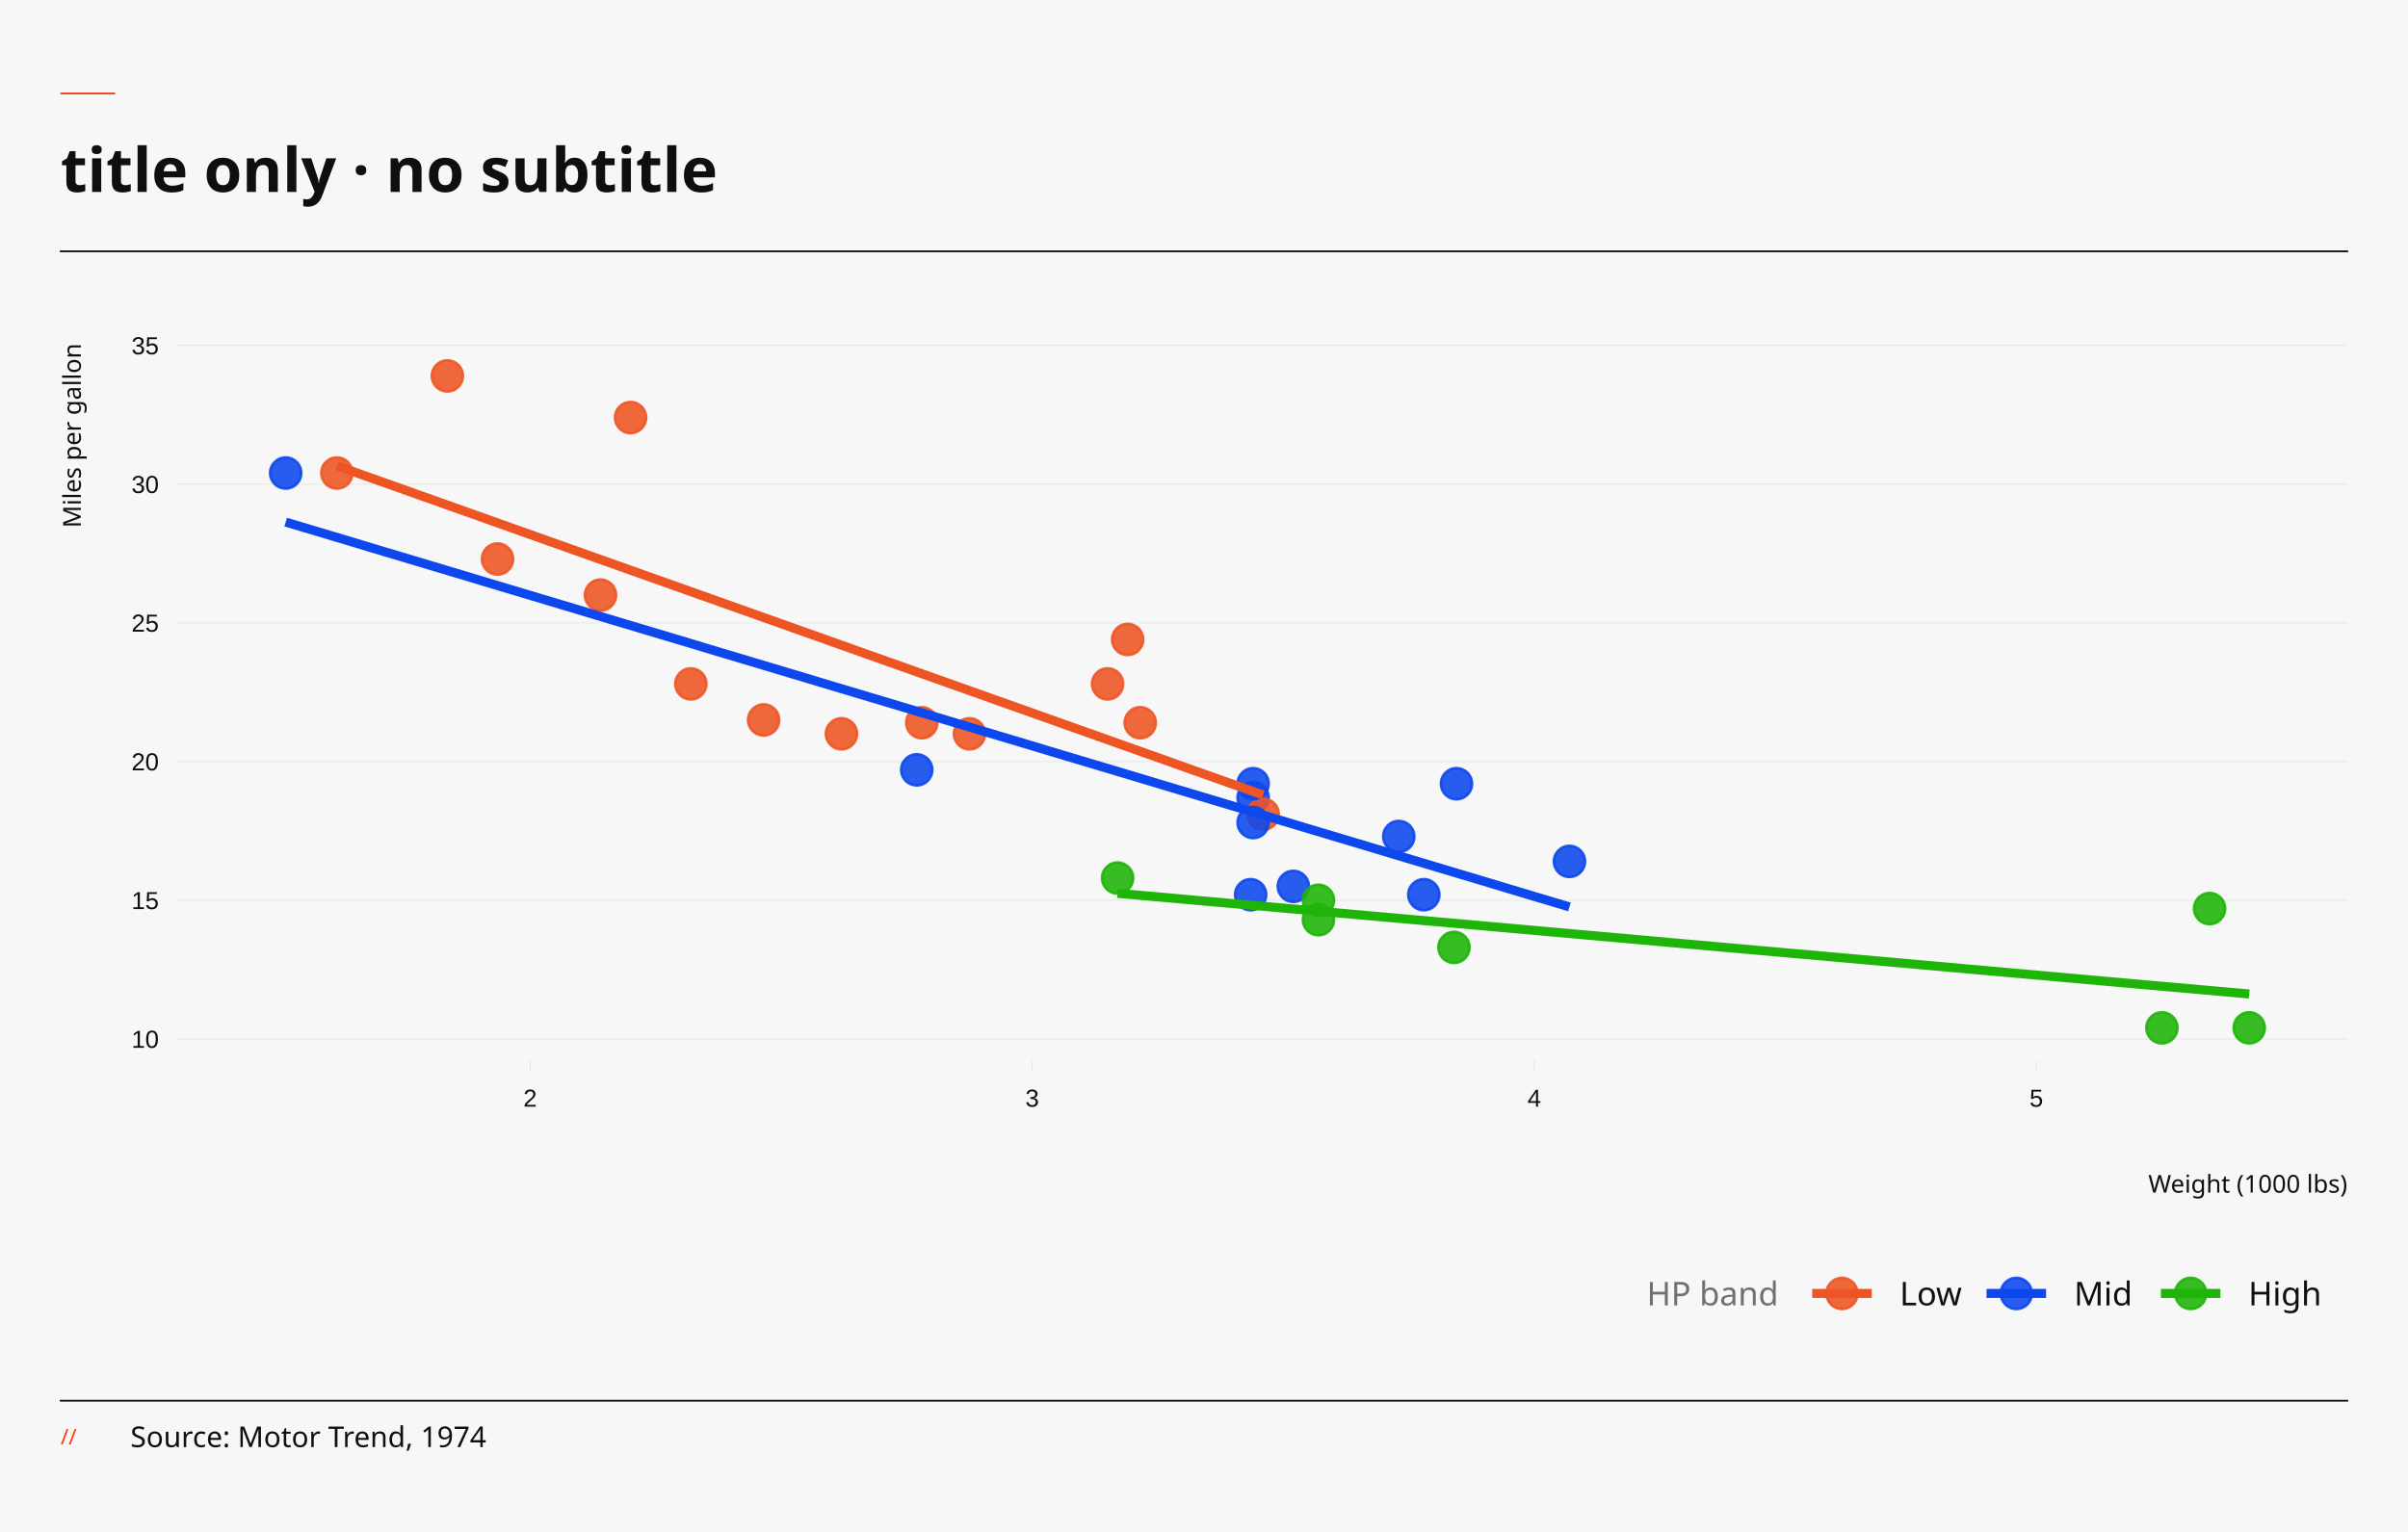
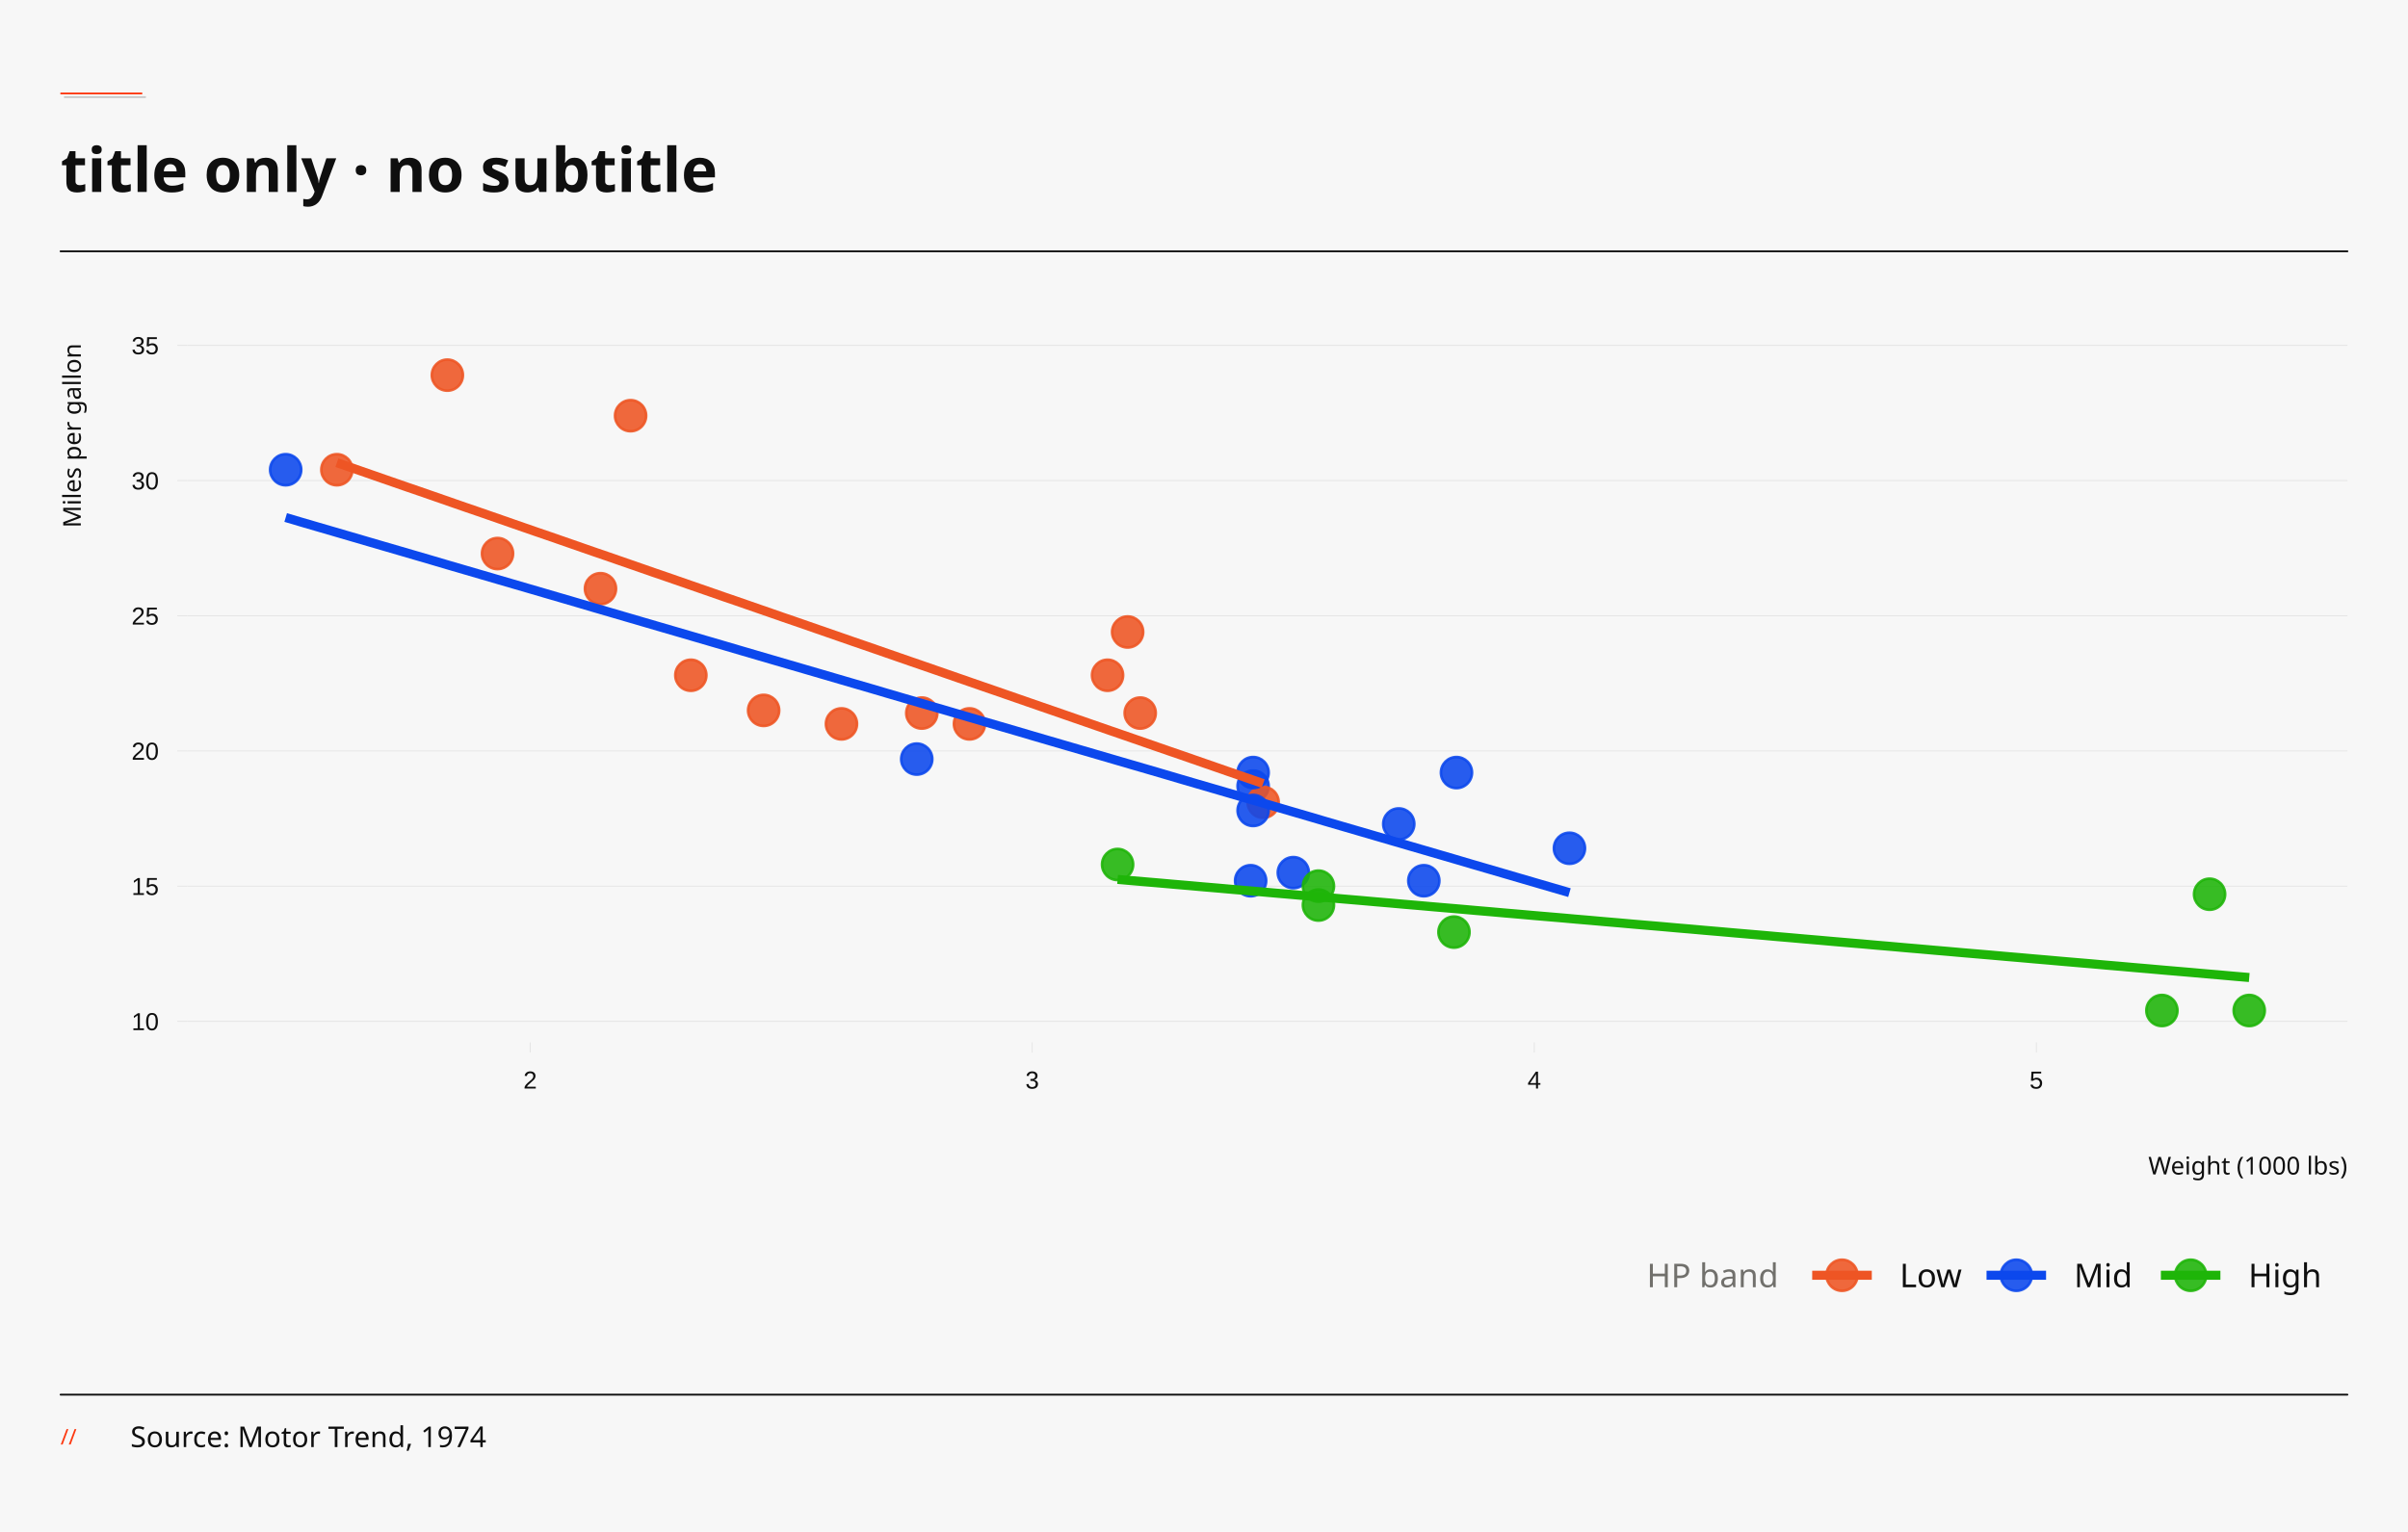
<svg xmlns="http://www.w3.org/2000/svg" width="396.00pt" height="252.00pt" viewBox="0 0 396.00 252.00">
  <g class="svglite">
    <defs>
      <style type="text/css">
    .svglite line, .svglite polyline, .svglite polygon, .svglite path, .svglite rect, .svglite circle {
      fill: none;
      stroke: #000000;
      stroke-linecap: round;
      stroke-linejoin: round;
      stroke-miterlimit: 10.00;
    }
    .svglite text {
      white-space: pre;
    }
    .svglite g.glyphgroup path {
      fill: inherit;
      stroke: none;
    }
  </style>
    </defs>
    <rect width="100%" height="100%" style="stroke: none; fill: none;" />
    <defs>
      <clipPath id="cpMC4wMHwzOTYuMDB8MC4wMHwyNTIuMDA=">
        <rect x="0.00" y="0.00" width="396.00" height="252.00" />
      </clipPath>
    </defs>
    <g clip-path="url(#cpMC4wMHwzOTYuMDB8MC4wMHwyNTIuMDA=)">
      <rect x="-0" y="0.00" width="396.00" height="252.00" style="stroke-width: 0.65; stroke: none; fill: #F7F7F7;" />
    </g>
    <defs>
-       <clipPath id="cpMzAuODN8Mzg2LjA0fDU2LjQ4fDE3NC40NQ==">
-         <rect x="30.83" y="56.48" width="355.20" height="117.97" />
+       <clipPath id="cpMzAuODN8Mzg2LjA0fDU2LjQ4fDE3MS40Ng==">
+         <rect x="30.83" y="56.48" width="355.20" height="114.98" />
      </clipPath>
    </defs>
-     <g clip-path="url(#cpMzAuODN8Mzg2LjA0fDU2LjQ4fDE3NC40NQ==)">
-       <rect x="30.83" y="56.48" width="355.20" height="117.97" style="stroke-width: 0.65; stroke: none; fill: #F7F7F7;" />
-       <polyline points="30.83,170.91 386.04,170.91 " style="stroke-width: 0.15; stroke: #E4E4E4; stroke-linecap: butt;" />
-       <polyline points="30.83,148.09 386.04,148.09 " style="stroke-width: 0.15; stroke: #E4E4E4; stroke-linecap: butt;" />
-       <polyline points="30.83,125.27 386.04,125.27 " style="stroke-width: 0.15; stroke: #E4E4E4; stroke-linecap: butt;" />
-       <polyline points="30.83,102.46 386.04,102.46 " style="stroke-width: 0.15; stroke: #E4E4E4; stroke-linecap: butt;" />
-       <polyline points="30.83,79.64 386.04,79.64 " style="stroke-width: 0.15; stroke: #E4E4E4; stroke-linecap: butt;" />
-       <polyline points="30.83,56.82 386.04,56.82 " style="stroke-width: 0.15; stroke: #E4E4E4; stroke-linecap: butt;" />
-       <circle cx="138.38" cy="120.71" r="2.56" style="stroke-width: 0.43; stroke: #EE5524; stroke-opacity: 0.88; fill: #EE5524; fill-opacity: 0.88;" />
-       <circle cx="159.43" cy="120.71" r="2.56" style="stroke-width: 0.43; stroke: #EE5524; stroke-opacity: 0.88; fill: #EE5524; fill-opacity: 0.88;" />
-       <circle cx="113.61" cy="112.50" r="2.56" style="stroke-width: 0.43; stroke: #EE5524; stroke-opacity: 0.88; fill: #EE5524; fill-opacity: 0.88;" />
-       <circle cx="187.51" cy="118.89" r="2.56" style="stroke-width: 0.43; stroke: #EE5524; stroke-opacity: 0.88; fill: #EE5524; fill-opacity: 0.88;" />
-       <circle cx="206.08" cy="131.21" r="2.56" style="stroke-width: 0.43; stroke: #0C48ED; stroke-opacity: 0.88; fill: #0C48ED; fill-opacity: 0.88;" />
-       <circle cx="207.73" cy="133.94" r="2.56" style="stroke-width: 0.43; stroke: #EE5524; stroke-opacity: 0.88; fill: #EE5524; fill-opacity: 0.88;" />
-       <circle cx="216.82" cy="151.29" r="2.56" style="stroke-width: 0.43; stroke: #1EB508; stroke-opacity: 0.88; fill: #1EB508; fill-opacity: 0.88;" />
-       <circle cx="185.44" cy="105.19" r="2.56" style="stroke-width: 0.43; stroke: #EE5524; stroke-opacity: 0.88; fill: #EE5524; fill-opacity: 0.88;" />
-       <circle cx="182.14" cy="112.50" r="2.56" style="stroke-width: 0.43; stroke: #EE5524; stroke-opacity: 0.88; fill: #EE5524; fill-opacity: 0.88;" />
-       <circle cx="206.08" cy="128.92" r="2.56" style="stroke-width: 0.43; stroke: #0C48ED; stroke-opacity: 0.88; fill: #0C48ED; fill-opacity: 0.88;" />
-       <circle cx="206.08" cy="135.31" r="2.56" style="stroke-width: 0.43; stroke: #0C48ED; stroke-opacity: 0.88; fill: #0C48ED; fill-opacity: 0.88;" />
-       <circle cx="258.10" cy="141.70" r="2.56" style="stroke-width: 0.43; stroke: #0C48ED; stroke-opacity: 0.88; fill: #0C48ED; fill-opacity: 0.88;" />
-       <circle cx="230.03" cy="137.60" r="2.56" style="stroke-width: 0.43; stroke: #0C48ED; stroke-opacity: 0.88; fill: #0C48ED; fill-opacity: 0.88;" />
-       <circle cx="234.15" cy="147.18" r="2.56" style="stroke-width: 0.43; stroke: #0C48ED; stroke-opacity: 0.88; fill: #0C48ED; fill-opacity: 0.88;" />
-       <circle cx="355.53" cy="169.08" r="2.56" style="stroke-width: 0.43; stroke: #1EB508; stroke-opacity: 0.88; fill: #1EB508; fill-opacity: 0.88;" />
-       <circle cx="369.89" cy="169.08" r="2.56" style="stroke-width: 0.43; stroke: #1EB508; stroke-opacity: 0.88; fill: #1EB508; fill-opacity: 0.88;" />
-       <circle cx="363.37" cy="149.46" r="2.56" style="stroke-width: 0.43; stroke: #1EB508; stroke-opacity: 0.88; fill: #1EB508; fill-opacity: 0.88;" />
-       <circle cx="103.70" cy="68.69" r="2.56" style="stroke-width: 0.43; stroke: #EE5524; stroke-opacity: 0.88; fill: #EE5524; fill-opacity: 0.88;" />
-       <circle cx="55.40" cy="77.81" r="2.56" style="stroke-width: 0.43; stroke: #EE5524; stroke-opacity: 0.88; fill: #EE5524; fill-opacity: 0.88;" />
-       <circle cx="73.57" cy="61.84" r="2.56" style="stroke-width: 0.43; stroke: #EE5524; stroke-opacity: 0.88; fill: #EE5524; fill-opacity: 0.88;" />
-       <circle cx="125.58" cy="118.43" r="2.56" style="stroke-width: 0.43; stroke: #EE5524; stroke-opacity: 0.88; fill: #EE5524; fill-opacity: 0.88;" />
-       <circle cx="212.69" cy="145.81" r="2.56" style="stroke-width: 0.43; stroke: #0C48ED; stroke-opacity: 0.88; fill: #0C48ED; fill-opacity: 0.88;" />
-       <circle cx="205.67" cy="147.18" r="2.56" style="stroke-width: 0.43; stroke: #0C48ED; stroke-opacity: 0.88; fill: #0C48ED; fill-opacity: 0.88;" />
-       <circle cx="239.11" cy="155.85" r="2.56" style="stroke-width: 0.43; stroke: #1EB508; stroke-opacity: 0.88; fill: #1EB508; fill-opacity: 0.88;" />
-       <circle cx="239.52" cy="128.92" r="2.56" style="stroke-width: 0.43; stroke: #0C48ED; stroke-opacity: 0.88; fill: #0C48ED; fill-opacity: 0.88;" />
-       <circle cx="81.82" cy="91.96" r="2.56" style="stroke-width: 0.43; stroke: #EE5524; stroke-opacity: 0.88; fill: #EE5524; fill-opacity: 0.88;" />
-       <circle cx="98.75" cy="97.89" r="2.56" style="stroke-width: 0.43; stroke: #EE5524; stroke-opacity: 0.88; fill: #EE5524; fill-opacity: 0.88;" />
-       <circle cx="46.98" cy="77.81" r="2.56" style="stroke-width: 0.43; stroke: #0C48ED; stroke-opacity: 0.88; fill: #0C48ED; fill-opacity: 0.88;" />
-       <circle cx="183.79" cy="144.44" r="2.56" style="stroke-width: 0.43; stroke: #1EB508; stroke-opacity: 0.88; fill: #1EB508; fill-opacity: 0.88;" />
-       <circle cx="150.76" cy="126.64" r="2.56" style="stroke-width: 0.43; stroke: #0C48ED; stroke-opacity: 0.88; fill: #0C48ED; fill-opacity: 0.88;" />
-       <circle cx="216.82" cy="148.09" r="2.56" style="stroke-width: 0.43; stroke: #1EB508; stroke-opacity: 0.88; fill: #1EB508; fill-opacity: 0.88;" />
-       <circle cx="151.59" cy="118.89" r="2.56" style="stroke-width: 0.43; stroke: #EE5524; stroke-opacity: 0.88; fill: #EE5524; fill-opacity: 0.88;" />
-       <polyline points="55.40,76.63 57.33,77.31 59.26,78.00 61.19,78.68 63.11,79.37 65.04,80.05 66.97,80.74 68.90,81.43 70.83,82.11 72.76,82.80 74.68,83.48 76.61,84.17 78.54,84.85 80.47,85.54 82.40,86.22 84.32,86.91 86.25,87.60 88.18,88.28 90.11,88.97 92.04,89.65 93.97,90.34 95.89,91.02 97.82,91.71 99.75,92.39 101.68,93.08 103.61,93.77 105.54,94.45 107.46,95.14 109.39,95.82 111.32,96.51 113.25,97.19 115.18,97.88 117.11,98.56 119.03,99.25 120.96,99.93 122.89,100.62 124.82,101.31 126.75,101.99 128.67,102.68 130.60,103.36 132.53,104.05 134.46,104.73 136.39,105.42 138.32,106.10 140.24,106.79 142.17,107.48 144.10,108.16 146.03,108.85 147.96,109.53 149.89,110.22 151.81,110.90 153.74,111.59 155.67,112.27 157.60,112.96 159.53,113.65 161.46,114.33 163.38,115.02 165.31,115.70 167.24,116.39 169.17,117.07 171.10,117.76 173.02,118.44 174.95,119.13 176.88,119.82 178.81,120.50 180.74,121.19 182.67,121.87 184.59,122.56 186.52,123.24 188.45,123.93 190.38,124.61 192.31,125.30 194.24,125.99 196.16,126.67 198.09,127.36 200.02,128.04 201.95,128.73 203.88,129.41 205.81,130.10 207.73,130.78 " style="stroke-width: 1.49; stroke: #EE5524; stroke-linecap: butt;" />
-       <polyline points="46.98,85.88 49.65,86.68 52.32,87.48 55.00,88.28 57.67,89.08 60.34,89.89 63.01,90.69 65.69,91.49 68.36,92.29 71.03,93.09 73.70,93.89 76.38,94.69 79.05,95.50 81.72,96.30 84.39,97.10 87.07,97.90 89.74,98.70 92.41,99.50 95.08,100.30 97.75,101.11 100.43,101.91 103.10,102.71 105.77,103.51 108.44,104.31 111.12,105.11 113.79,105.91 116.46,106.72 119.13,107.52 121.81,108.32 124.48,109.12 127.15,109.92 129.82,110.72 132.50,111.52 135.17,112.33 137.84,113.13 140.51,113.93 143.19,114.73 145.86,115.53 148.53,116.33 151.20,117.13 153.88,117.94 156.55,118.74 159.22,119.54 161.89,120.34 164.56,121.14 167.24,121.94 169.91,122.74 172.58,123.55 175.25,124.35 177.93,125.15 180.60,125.95 183.27,126.75 185.94,127.55 188.62,128.35 191.29,129.16 193.96,129.96 196.63,130.76 199.31,131.56 201.98,132.36 204.65,133.16 207.32,133.96 210.00,134.77 212.67,135.57 215.34,136.37 218.01,137.17 220.68,137.97 223.36,138.77 226.03,139.57 228.70,140.38 231.37,141.18 234.05,141.98 236.72,142.78 239.39,143.58 242.06,144.38 244.74,145.18 247.41,145.99 250.08,146.79 252.75,147.59 255.43,148.39 258.10,149.19 " style="stroke-width: 1.49; stroke: #0C48ED; stroke-linecap: butt;" />
-       <polyline points="183.79,146.95 186.15,147.16 188.50,147.37 190.86,147.58 193.21,147.79 195.57,148.00 197.92,148.21 200.28,148.42 202.64,148.63 204.99,148.84 207.35,149.05 209.70,149.26 212.06,149.47 214.41,149.68 216.77,149.89 219.13,150.10 221.48,150.31 223.84,150.52 226.19,150.73 228.55,150.94 230.90,151.15 233.26,151.36 235.62,151.57 237.97,151.77 240.33,151.98 242.68,152.19 245.04,152.40 247.39,152.61 249.75,152.82 252.11,153.03 254.46,153.24 256.82,153.45 259.17,153.66 261.53,153.87 263.88,154.08 266.24,154.29 268.60,154.50 270.95,154.71 273.31,154.92 275.66,155.13 278.02,155.34 280.37,155.55 282.73,155.76 285.09,155.97 287.44,156.18 289.80,156.39 292.15,156.60 294.51,156.81 296.86,157.01 299.22,157.22 301.58,157.43 303.93,157.64 306.29,157.85 308.64,158.06 311.00,158.27 313.35,158.48 315.71,158.69 318.07,158.90 320.42,159.11 322.78,159.32 325.13,159.53 327.49,159.74 329.84,159.95 332.20,160.16 334.56,160.37 336.91,160.58 339.27,160.79 341.62,161.00 343.98,161.21 346.33,161.42 348.69,161.63 351.05,161.84 353.40,162.05 355.76,162.26 358.11,162.46 360.47,162.67 362.82,162.88 365.18,163.09 367.54,163.30 369.89,163.51 " style="stroke-width: 1.49; stroke: #1EB508; stroke-linecap: butt;" />
+     <g clip-path="url(#cpMzAuODN8Mzg2LjA0fDU2LjQ4fDE3MS40Ng==)">
+       <rect x="30.83" y="56.48" width="355.20" height="114.98" style="stroke-width: 0.65; stroke: none; fill: #F7F7F7;" />
+       <polyline points="30.83,168.01 386.04,168.01 " style="stroke-width: 0.15; stroke: #E4E4E4; stroke-linecap: butt;" />
+       <polyline points="30.83,145.77 386.04,145.77 " style="stroke-width: 0.15; stroke: #E4E4E4; stroke-linecap: butt;" />
+       <polyline points="30.83,123.53 386.04,123.53 " style="stroke-width: 0.15; stroke: #E4E4E4; stroke-linecap: butt;" />
+       <polyline points="30.83,101.29 386.04,101.29 " style="stroke-width: 0.15; stroke: #E4E4E4; stroke-linecap: butt;" />
+       <polyline points="30.83,79.05 386.04,79.05 " style="stroke-width: 0.15; stroke: #E4E4E4; stroke-linecap: butt;" />
+       <polyline points="30.83,56.81 386.04,56.81 " style="stroke-width: 0.15; stroke: #E4E4E4; stroke-linecap: butt;" />
+       <circle cx="138.38" cy="119.08" r="2.56" style="stroke-width: 0.43; stroke: #EE5524; stroke-opacity: 0.88; fill: #EE5524; fill-opacity: 0.88;" />
+       <circle cx="159.43" cy="119.08" r="2.56" style="stroke-width: 0.43; stroke: #EE5524; stroke-opacity: 0.88; fill: #EE5524; fill-opacity: 0.88;" />
+       <circle cx="113.61" cy="111.08" r="2.56" style="stroke-width: 0.43; stroke: #EE5524; stroke-opacity: 0.88; fill: #EE5524; fill-opacity: 0.88;" />
+       <circle cx="187.51" cy="117.30" r="2.56" style="stroke-width: 0.43; stroke: #EE5524; stroke-opacity: 0.88; fill: #EE5524; fill-opacity: 0.88;" />
+       <circle cx="206.08" cy="129.31" r="2.56" style="stroke-width: 0.43; stroke: #0C48ED; stroke-opacity: 0.88; fill: #0C48ED; fill-opacity: 0.88;" />
+       <circle cx="207.73" cy="131.98" r="2.56" style="stroke-width: 0.43; stroke: #EE5524; stroke-opacity: 0.88; fill: #EE5524; fill-opacity: 0.88;" />
+       <circle cx="216.82" cy="148.88" r="2.56" style="stroke-width: 0.43; stroke: #1EB508; stroke-opacity: 0.88; fill: #1EB508; fill-opacity: 0.88;" />
+       <circle cx="185.44" cy="103.96" r="2.56" style="stroke-width: 0.43; stroke: #EE5524; stroke-opacity: 0.88; fill: #EE5524; fill-opacity: 0.88;" />
+       <circle cx="182.14" cy="111.08" r="2.56" style="stroke-width: 0.43; stroke: #EE5524; stroke-opacity: 0.88; fill: #EE5524; fill-opacity: 0.88;" />
+       <circle cx="206.08" cy="127.09" r="2.56" style="stroke-width: 0.43; stroke: #0C48ED; stroke-opacity: 0.88; fill: #0C48ED; fill-opacity: 0.88;" />
+       <circle cx="206.08" cy="133.32" r="2.56" style="stroke-width: 0.43; stroke: #0C48ED; stroke-opacity: 0.88; fill: #0C48ED; fill-opacity: 0.88;" />
+       <circle cx="258.10" cy="139.54" r="2.56" style="stroke-width: 0.43; stroke: #0C48ED; stroke-opacity: 0.88; fill: #0C48ED; fill-opacity: 0.88;" />
+       <circle cx="230.03" cy="135.54" r="2.56" style="stroke-width: 0.43; stroke: #0C48ED; stroke-opacity: 0.88; fill: #0C48ED; fill-opacity: 0.88;" />
+       <circle cx="234.15" cy="144.88" r="2.56" style="stroke-width: 0.43; stroke: #0C48ED; stroke-opacity: 0.88; fill: #0C48ED; fill-opacity: 0.88;" />
+       <circle cx="355.53" cy="166.23" r="2.56" style="stroke-width: 0.43; stroke: #1EB508; stroke-opacity: 0.88; fill: #1EB508; fill-opacity: 0.88;" />
+       <circle cx="369.89" cy="166.23" r="2.56" style="stroke-width: 0.43; stroke: #1EB508; stroke-opacity: 0.88; fill: #1EB508; fill-opacity: 0.88;" />
+       <circle cx="363.37" cy="147.10" r="2.56" style="stroke-width: 0.43; stroke: #1EB508; stroke-opacity: 0.88; fill: #1EB508; fill-opacity: 0.88;" />
+       <circle cx="103.70" cy="68.38" r="2.56" style="stroke-width: 0.43; stroke: #EE5524; stroke-opacity: 0.88; fill: #EE5524; fill-opacity: 0.88;" />
+       <circle cx="55.40" cy="77.27" r="2.56" style="stroke-width: 0.43; stroke: #EE5524; stroke-opacity: 0.88; fill: #EE5524; fill-opacity: 0.88;" />
+       <circle cx="73.57" cy="61.71" r="2.56" style="stroke-width: 0.43; stroke: #EE5524; stroke-opacity: 0.88; fill: #EE5524; fill-opacity: 0.88;" />
+       <circle cx="125.58" cy="116.86" r="2.56" style="stroke-width: 0.43; stroke: #EE5524; stroke-opacity: 0.88; fill: #EE5524; fill-opacity: 0.88;" />
+       <circle cx="212.69" cy="143.55" r="2.56" style="stroke-width: 0.43; stroke: #0C48ED; stroke-opacity: 0.88; fill: #0C48ED; fill-opacity: 0.88;" />
+       <circle cx="205.67" cy="144.88" r="2.56" style="stroke-width: 0.43; stroke: #0C48ED; stroke-opacity: 0.88; fill: #0C48ED; fill-opacity: 0.88;" />
+       <circle cx="239.11" cy="153.33" r="2.56" style="stroke-width: 0.43; stroke: #1EB508; stroke-opacity: 0.88; fill: #1EB508; fill-opacity: 0.88;" />
+       <circle cx="239.52" cy="127.09" r="2.56" style="stroke-width: 0.43; stroke: #0C48ED; stroke-opacity: 0.88; fill: #0C48ED; fill-opacity: 0.88;" />
+       <circle cx="81.82" cy="91.06" r="2.56" style="stroke-width: 0.43; stroke: #EE5524; stroke-opacity: 0.88; fill: #EE5524; fill-opacity: 0.88;" />
+       <circle cx="98.75" cy="96.84" r="2.56" style="stroke-width: 0.43; stroke: #EE5524; stroke-opacity: 0.88; fill: #EE5524; fill-opacity: 0.88;" />
+       <circle cx="46.98" cy="77.27" r="2.56" style="stroke-width: 0.43; stroke: #0C48ED; stroke-opacity: 0.88; fill: #0C48ED; fill-opacity: 0.88;" />
+       <circle cx="183.79" cy="142.21" r="2.56" style="stroke-width: 0.43; stroke: #1EB508; stroke-opacity: 0.88; fill: #1EB508; fill-opacity: 0.88;" />
+       <circle cx="150.76" cy="124.87" r="2.56" style="stroke-width: 0.43; stroke: #0C48ED; stroke-opacity: 0.88; fill: #0C48ED; fill-opacity: 0.88;" />
+       <circle cx="216.82" cy="145.77" r="2.56" style="stroke-width: 0.43; stroke: #1EB508; stroke-opacity: 0.88; fill: #1EB508; fill-opacity: 0.88;" />
+       <circle cx="151.59" cy="117.30" r="2.56" style="stroke-width: 0.43; stroke: #EE5524; stroke-opacity: 0.88; fill: #EE5524; fill-opacity: 0.88;" />
+       <polyline points="55.40,76.12 57.33,76.78 59.26,77.45 61.19,78.12 63.11,78.79 65.04,79.46 66.97,80.13 68.90,80.79 70.83,81.46 72.76,82.13 74.68,82.80 76.61,83.47 78.54,84.13 80.47,84.80 82.40,85.47 84.32,86.14 86.25,86.81 88.18,87.48 90.11,88.14 92.04,88.81 93.97,89.48 95.89,90.15 97.82,90.82 99.75,91.48 101.68,92.15 103.61,92.82 105.54,93.49 107.46,94.16 109.39,94.82 111.32,95.49 113.25,96.16 115.18,96.83 117.11,97.50 119.03,98.17 120.96,98.83 122.89,99.50 124.82,100.17 126.75,100.84 128.67,101.51 130.60,102.17 132.53,102.84 134.46,103.51 136.39,104.18 138.32,104.85 140.24,105.52 142.17,106.18 144.10,106.85 146.03,107.52 147.96,108.19 149.89,108.86 151.81,109.52 153.74,110.19 155.67,110.86 157.60,111.53 159.53,112.20 161.46,112.87 163.38,113.53 165.31,114.20 167.24,114.87 169.17,115.54 171.10,116.21 173.02,116.87 174.95,117.54 176.88,118.21 178.81,118.88 180.74,119.55 182.67,120.22 184.59,120.88 186.52,121.55 188.45,122.22 190.38,122.89 192.31,123.56 194.24,124.22 196.16,124.89 198.09,125.56 200.02,126.23 201.95,126.90 203.88,127.57 205.81,128.23 207.73,128.90 " style="stroke-width: 1.49; stroke: #EE5524; stroke-linecap: butt;" />
+       <polyline points="46.98,85.13 49.65,85.92 52.32,86.70 55.00,87.48 57.67,88.26 60.34,89.04 63.01,89.82 65.69,90.60 68.36,91.38 71.03,92.16 73.70,92.95 76.38,93.73 79.05,94.51 81.72,95.29 84.39,96.07 87.07,96.85 89.74,97.63 92.41,98.41 95.08,99.19 97.75,99.98 100.43,100.76 103.10,101.54 105.77,102.32 108.44,103.10 111.12,103.88 113.79,104.66 116.46,105.44 119.13,106.22 121.81,107.01 124.48,107.79 127.15,108.57 129.82,109.35 132.50,110.13 135.17,110.91 137.84,111.69 140.51,112.47 143.19,113.25 145.86,114.04 148.53,114.82 151.20,115.60 153.88,116.38 156.55,117.16 159.22,117.94 161.89,118.72 164.56,119.50 167.24,120.28 169.91,121.07 172.58,121.85 175.25,122.63 177.93,123.41 180.60,124.19 183.27,124.97 185.94,125.75 188.62,126.53 191.29,127.31 193.96,128.10 196.63,128.88 199.31,129.66 201.98,130.44 204.65,131.22 207.32,132.00 210.00,132.78 212.67,133.56 215.34,134.34 218.01,135.13 220.68,135.91 223.36,136.69 226.03,137.47 228.70,138.25 231.37,139.03 234.05,139.81 236.72,140.59 239.39,141.37 242.06,142.16 244.74,142.94 247.41,143.72 250.08,144.50 252.75,145.28 255.43,146.06 258.10,146.84 " style="stroke-width: 1.49; stroke: #0C48ED; stroke-linecap: butt;" />
+       <polyline points="183.79,144.66 186.15,144.87 188.50,145.07 190.86,145.27 193.21,145.48 195.57,145.68 197.92,145.89 200.28,146.09 202.64,146.30 204.99,146.50 207.35,146.70 209.70,146.91 212.06,147.11 214.41,147.32 216.77,147.52 219.13,147.73 221.48,147.93 223.84,148.13 226.19,148.34 228.55,148.54 230.90,148.75 233.26,148.95 235.62,149.16 237.97,149.36 240.33,149.56 242.68,149.77 245.04,149.97 247.39,150.18 249.75,150.38 252.11,150.59 254.46,150.79 256.82,150.99 259.17,151.20 261.53,151.40 263.88,151.61 266.24,151.81 268.60,152.02 270.95,152.22 273.31,152.42 275.66,152.63 278.02,152.83 280.37,153.04 282.73,153.24 285.09,153.45 287.44,153.65 289.80,153.85 292.15,154.06 294.51,154.26 296.86,154.47 299.22,154.67 301.58,154.88 303.93,155.08 306.29,155.28 308.64,155.49 311.00,155.69 313.35,155.90 315.71,156.10 318.07,156.31 320.42,156.51 322.78,156.72 325.13,156.92 327.49,157.12 329.84,157.33 332.20,157.53 334.56,157.74 336.91,157.94 339.27,158.15 341.62,158.35 343.98,158.55 346.33,158.76 348.69,158.96 351.05,159.17 353.40,159.37 355.76,159.58 358.11,159.78 360.47,159.98 362.82,160.19 365.18,160.39 367.54,160.60 369.89,160.80 " style="stroke-width: 1.49; stroke: #1EB508; stroke-linecap: butt;" />
    </g>
    <g clip-path="url(#cpMC4wMHwzOTYuMDB8MC4wMHwyNTIuMDA=)">
-       <text x="26.13" y="172.36" text-anchor="end" style="font-size: 4.05px;fill: #0F0F0F; font-family: &quot;Arial&quot;;" textLength="4.50px" lengthAdjust="spacingAndGlyphs">10</text>
-       <text x="26.13" y="149.54" text-anchor="end" style="font-size: 4.05px;fill: #0F0F0F; font-family: &quot;Arial&quot;;" textLength="4.50px" lengthAdjust="spacingAndGlyphs">15</text>
-       <text x="26.13" y="126.72" text-anchor="end" style="font-size: 4.05px;fill: #0F0F0F; font-family: &quot;Arial&quot;;" textLength="4.50px" lengthAdjust="spacingAndGlyphs">20</text>
-       <text x="26.13" y="103.91" text-anchor="end" style="font-size: 4.05px;fill: #0F0F0F; font-family: &quot;Arial&quot;;" textLength="4.50px" lengthAdjust="spacingAndGlyphs">25</text>
-       <text x="26.13" y="81.09" text-anchor="end" style="font-size: 4.05px;fill: #0F0F0F; font-family: &quot;Arial&quot;;" textLength="4.50px" lengthAdjust="spacingAndGlyphs">30</text>
-       <text x="26.13" y="58.27" text-anchor="end" style="font-size: 4.05px;fill: #0F0F0F; font-family: &quot;Arial&quot;;" textLength="4.50px" lengthAdjust="spacingAndGlyphs">35</text>
-       <polyline points="29.15,170.91 30.83,170.91 " style="stroke-width: 0.15; stroke: #E4E4E4; stroke-linecap: butt;" />
-       <polyline points="29.15,148.09 30.83,148.09 " style="stroke-width: 0.15; stroke: #E4E4E4; stroke-linecap: butt;" />
-       <polyline points="29.15,125.27 30.83,125.27 " style="stroke-width: 0.15; stroke: #E4E4E4; stroke-linecap: butt;" />
-       <polyline points="29.15,102.46 30.83,102.46 " style="stroke-width: 0.15; stroke: #E4E4E4; stroke-linecap: butt;" />
-       <polyline points="29.15,79.64 30.83,79.64 " style="stroke-width: 0.15; stroke: #E4E4E4; stroke-linecap: butt;" />
-       <polyline points="29.15,56.82 30.83,56.82 " style="stroke-width: 0.15; stroke: #E4E4E4; stroke-linecap: butt;" />
-       <polyline points="87.19,176.13 87.19,174.45 " style="stroke-width: 0.15; stroke: #E4E4E4; stroke-linecap: butt;" />
-       <polyline points="169.75,176.13 169.75,174.45 " style="stroke-width: 0.15; stroke: #E4E4E4; stroke-linecap: butt;" />
-       <polyline points="252.32,176.13 252.32,174.45 " style="stroke-width: 0.15; stroke: #E4E4E4; stroke-linecap: butt;" />
-       <polyline points="334.88,176.13 334.88,174.45 " style="stroke-width: 0.15; stroke: #E4E4E4; stroke-linecap: butt;" />
-       <text x="87.19" y="182.05" text-anchor="middle" style="font-size: 4.05px;fill: #0F0F0F; font-family: &quot;Arial&quot;;" textLength="2.25px" lengthAdjust="spacingAndGlyphs">2</text>
-       <text x="169.75" y="182.05" text-anchor="middle" style="font-size: 4.05px;fill: #0F0F0F; font-family: &quot;Arial&quot;;" textLength="2.25px" lengthAdjust="spacingAndGlyphs">3</text>
-       <text x="252.32" y="182.05" text-anchor="middle" style="font-size: 4.05px;fill: #0F0F0F; font-family: &quot;Arial&quot;;" textLength="2.25px" lengthAdjust="spacingAndGlyphs">4</text>
-       <text x="334.88" y="182.05" text-anchor="middle" style="font-size: 4.05px;fill: #0F0F0F; font-family: &quot;Arial&quot;;" textLength="2.25px" lengthAdjust="spacingAndGlyphs">5</text>
-       <text x="386.04" y="196.19" text-anchor="end" style="font-size: 4.05px; font-weight: 100;fill: #0F0F0F; font-family: &quot;JetBrains Mono&quot;;" textLength="41.17px" lengthAdjust="spacingAndGlyphs">Weight (1000 lbs)</text>
+       <text x="26.13" y="169.46" text-anchor="end" style="font-size: 4.05px;fill: #0F0F0F; font-family: &quot;Arial&quot;;" textLength="4.50px" lengthAdjust="spacingAndGlyphs">10</text>
+       <text x="26.13" y="147.22" text-anchor="end" style="font-size: 4.05px;fill: #0F0F0F; font-family: &quot;Arial&quot;;" textLength="4.50px" lengthAdjust="spacingAndGlyphs">15</text>
+       <text x="26.13" y="124.98" text-anchor="end" style="font-size: 4.05px;fill: #0F0F0F; font-family: &quot;Arial&quot;;" textLength="4.50px" lengthAdjust="spacingAndGlyphs">20</text>
+       <text x="26.13" y="102.74" text-anchor="end" style="font-size: 4.05px;fill: #0F0F0F; font-family: &quot;Arial&quot;;" textLength="4.50px" lengthAdjust="spacingAndGlyphs">25</text>
+       <text x="26.13" y="80.50" text-anchor="end" style="font-size: 4.05px;fill: #0F0F0F; font-family: &quot;Arial&quot;;" textLength="4.50px" lengthAdjust="spacingAndGlyphs">30</text>
+       <text x="26.13" y="58.26" text-anchor="end" style="font-size: 4.05px;fill: #0F0F0F; font-family: &quot;Arial&quot;;" textLength="4.50px" lengthAdjust="spacingAndGlyphs">35</text>
+       <polyline points="29.15,168.01 30.83,168.01 " style="stroke-width: 0.15; stroke: #E4E4E4; stroke-linecap: butt;" />
+       <polyline points="29.15,145.77 30.83,145.77 " style="stroke-width: 0.15; stroke: #E4E4E4; stroke-linecap: butt;" />
+       <polyline points="29.15,123.53 30.83,123.53 " style="stroke-width: 0.15; stroke: #E4E4E4; stroke-linecap: butt;" />
+       <polyline points="29.15,101.29 30.83,101.29 " style="stroke-width: 0.15; stroke: #E4E4E4; stroke-linecap: butt;" />
+       <polyline points="29.15,79.05 30.83,79.05 " style="stroke-width: 0.15; stroke: #E4E4E4; stroke-linecap: butt;" />
+       <polyline points="29.15,56.81 30.83,56.81 " style="stroke-width: 0.15; stroke: #E4E4E4; stroke-linecap: butt;" />
+       <polyline points="87.19,173.14 87.19,171.46 " style="stroke-width: 0.15; stroke: #E4E4E4; stroke-linecap: butt;" />
+       <polyline points="169.75,173.14 169.75,171.46 " style="stroke-width: 0.15; stroke: #E4E4E4; stroke-linecap: butt;" />
+       <polyline points="252.32,173.14 252.32,171.46 " style="stroke-width: 0.15; stroke: #E4E4E4; stroke-linecap: butt;" />
+       <polyline points="334.88,173.14 334.88,171.46 " style="stroke-width: 0.15; stroke: #E4E4E4; stroke-linecap: butt;" />
+       <text x="87.19" y="179.07" text-anchor="middle" style="font-size: 4.05px;fill: #0F0F0F; font-family: &quot;Arial&quot;;" textLength="2.25px" lengthAdjust="spacingAndGlyphs">2</text>
+       <text x="169.75" y="179.07" text-anchor="middle" style="font-size: 4.05px;fill: #0F0F0F; font-family: &quot;Arial&quot;;" textLength="2.25px" lengthAdjust="spacingAndGlyphs">3</text>
+       <text x="252.32" y="179.07" text-anchor="middle" style="font-size: 4.05px;fill: #0F0F0F; font-family: &quot;Arial&quot;;" textLength="2.25px" lengthAdjust="spacingAndGlyphs">4</text>
+       <text x="334.88" y="179.07" text-anchor="middle" style="font-size: 4.05px;fill: #0F0F0F; font-family: &quot;Arial&quot;;" textLength="2.25px" lengthAdjust="spacingAndGlyphs">5</text>
+       <text x="386.04" y="193.20" text-anchor="end" style="font-size: 4.05px; font-weight: 100;fill: #0F0F0F; font-family: &quot;JetBrains Mono&quot;;" textLength="41.17px" lengthAdjust="spacingAndGlyphs">Weight (1000 lbs)</text>
      <text transform="translate(13.29,56.48) rotate(-90)" text-anchor="end" style="font-size: 4.05px; font-weight: 100;fill: #0F0F0F; font-family: &quot;JetBrains Mono&quot;;" textLength="38.75px" lengthAdjust="spacingAndGlyphs">Miles per gallon</text>
-       <rect x="267.43" y="203.29" width="118.60" height="18.96" style="stroke-width: 0.75; stroke: none;" />
-       <rect x="267.43" y="203.29" width="118.60" height="18.96" style="stroke-width: 0.65; stroke: none; fill: #F7F7F7;" />
-       <text x="270.80" y="214.74" style="font-size: 5.40px;fill: #71706C; font-family: &quot;JetBrains Mono&quot;;" textLength="22.64px" lengthAdjust="spacingAndGlyphs">HP band</text>
-       <rect x="296.80" y="206.65" width="12.24" height="12.24" style="stroke-width: 0.65; stroke: none; fill: #F7F7F7;" />
-       <circle cx="302.92" cy="212.77" r="2.56" style="stroke-width: 0.43; stroke: #EE5524; stroke-opacity: 0.88; fill: #EE5524; fill-opacity: 0.88;" />
-       <line x1="298.02" y1="212.77" x2="307.82" y2="212.77" style="stroke-width: 1.49; stroke: #EE5524; stroke-linecap: butt;" />
-       <rect x="325.47" y="206.65" width="12.24" height="12.24" style="stroke-width: 0.65; stroke: none; fill: #F7F7F7;" />
-       <circle cx="331.59" cy="212.77" r="2.56" style="stroke-width: 0.43; stroke: #0C48ED; stroke-opacity: 0.88; fill: #0C48ED; fill-opacity: 0.88;" />
-       <line x1="326.69" y1="212.77" x2="336.48" y2="212.77" style="stroke-width: 1.49; stroke: #0C48ED; stroke-linecap: butt;" />
-       <rect x="354.14" y="206.65" width="12.24" height="12.24" style="stroke-width: 0.65; stroke: none; fill: #F7F7F7;" />
-       <circle cx="360.26" cy="212.77" r="2.56" style="stroke-width: 0.43; stroke: #1EB508; stroke-opacity: 0.88; fill: #1EB508; fill-opacity: 0.88;" />
-       <line x1="355.36" y1="212.77" x2="365.15" y2="212.77" style="stroke-width: 1.49; stroke: #1EB508; stroke-linecap: butt;" />
-       <text x="312.40" y="214.74" style="font-size: 5.40px;fill: #0F0F0F; font-family: &quot;JetBrains Mono&quot;;" textLength="9.70px" lengthAdjust="spacingAndGlyphs">Low</text>
-       <text x="341.07" y="214.74" style="font-size: 5.40px;fill: #0F0F0F; font-family: &quot;JetBrains Mono&quot;;" textLength="9.70px" lengthAdjust="spacingAndGlyphs">Mid</text>
-       <text x="369.74" y="214.74" style="font-size: 5.40px;fill: #0F0F0F; font-family: &quot;JetBrains Mono&quot;;" textLength="12.94px" lengthAdjust="spacingAndGlyphs">High</text>
+       <rect x="267.43" y="200.30" width="118.60" height="18.96" style="stroke-width: 0.75; stroke: none;" />
+       <rect x="267.43" y="200.30" width="118.60" height="18.96" style="stroke-width: 0.65; stroke: none; fill: #F7F7F7;" />
+       <text x="270.80" y="211.75" style="font-size: 5.40px;fill: #71706C; font-family: &quot;JetBrains Mono&quot;;" textLength="22.64px" lengthAdjust="spacingAndGlyphs">HP band</text>
+       <rect x="296.80" y="203.66" width="12.24" height="12.24" style="stroke-width: 0.65; stroke: none; fill: #F7F7F7;" />
+       <circle cx="302.92" cy="209.78" r="2.56" style="stroke-width: 0.43; stroke: #EE5524; stroke-opacity: 0.88; fill: #EE5524; fill-opacity: 0.88;" />
+       <line x1="298.02" y1="209.78" x2="307.82" y2="209.78" style="stroke-width: 1.49; stroke: #EE5524; stroke-linecap: butt;" />
+       <rect x="325.47" y="203.66" width="12.24" height="12.24" style="stroke-width: 0.65; stroke: none; fill: #F7F7F7;" />
+       <circle cx="331.59" cy="209.78" r="2.56" style="stroke-width: 0.43; stroke: #0C48ED; stroke-opacity: 0.88; fill: #0C48ED; fill-opacity: 0.88;" />
+       <line x1="326.69" y1="209.78" x2="336.48" y2="209.78" style="stroke-width: 1.49; stroke: #0C48ED; stroke-linecap: butt;" />
+       <rect x="354.14" y="203.66" width="12.24" height="12.24" style="stroke-width: 0.65; stroke: none; fill: #F7F7F7;" />
+       <circle cx="360.26" cy="209.78" r="2.56" style="stroke-width: 0.43; stroke: #1EB508; stroke-opacity: 0.88; fill: #1EB508; fill-opacity: 0.88;" />
+       <line x1="355.36" y1="209.78" x2="365.15" y2="209.78" style="stroke-width: 1.49; stroke: #1EB508; stroke-linecap: butt;" />
+       <text x="312.40" y="211.75" style="font-size: 5.40px;fill: #0F0F0F; font-family: &quot;JetBrains Mono&quot;;" textLength="9.70px" lengthAdjust="spacingAndGlyphs">Low</text>
+       <text x="341.07" y="211.75" style="font-size: 5.40px;fill: #0F0F0F; font-family: &quot;JetBrains Mono&quot;;" textLength="9.70px" lengthAdjust="spacingAndGlyphs">Mid</text>
+       <text x="369.74" y="211.75" style="font-size: 5.40px;fill: #0F0F0F; font-family: &quot;JetBrains Mono&quot;;" textLength="12.94px" lengthAdjust="spacingAndGlyphs">High</text>
      <text x="9.96" y="31.57" style="font-size: 10.12px; font-weight: 600;fill: #0F0F0F; font-family: &quot;Archivo&quot;;" textLength="94.98px" lengthAdjust="spacingAndGlyphs">title only · no subtitle</text>
-       <text x="9.96" y="16.65" style="font-size: 3.71px;fill: #FB3D0E; font-family: &quot;JetBrains Mono&quot;;" textLength="11.09px" lengthAdjust="spacingAndGlyphs">──── </text>
+       <text x="10.56" y="17.25" style="font-size: 3.71px;fill: #0F0F0F; fill-opacity: 0.20; font-family: &quot;JetBrains Mono&quot;;" textLength="15.53px" lengthAdjust="spacingAndGlyphs">────── </text>
+       <text x="9.96" y="16.65" style="font-size: 3.71px;fill: #FD3810; font-family: &quot;JetBrains Mono&quot;;" textLength="15.53px" lengthAdjust="spacingAndGlyphs">────── </text>
      <polyline points="9.96,41.34 386.04,41.34 " style="stroke-width: 0.30; stroke: #0F0F0F;" />
-       <text x="9.96" y="237.62" style="font-size: 3.54px; font-weight: 100;fill: #FB3D0E; font-family: &quot;JetBrains Mono&quot;;" textLength="8.50px" lengthAdjust="spacingAndGlyphs">//  </text>
+       <text x="9.96" y="237.62" style="font-size: 3.54px; font-weight: 100;fill: #FD3810; font-family: &quot;JetBrains Mono&quot;;" textLength="8.50px" lengthAdjust="spacingAndGlyphs">//  </text>
      <text x="21.45" y="238.05" style="font-size: 4.72px; font-weight: 100;fill: #0F0F0F; font-family: &quot;JetBrains Mono&quot;;" textLength="70.70px" lengthAdjust="spacingAndGlyphs">Source: Motor Trend, 1974</text>
-       <polyline points="9.96,230.42 386.04,230.42 " style="stroke-width: 0.30; stroke: #0F0F0F;" />
+       <polyline points="9.96,229.42 386.04,229.42 " style="stroke-width: 0.30; stroke: #0F0F0F;" />
    </g>
  </g>
</svg>
